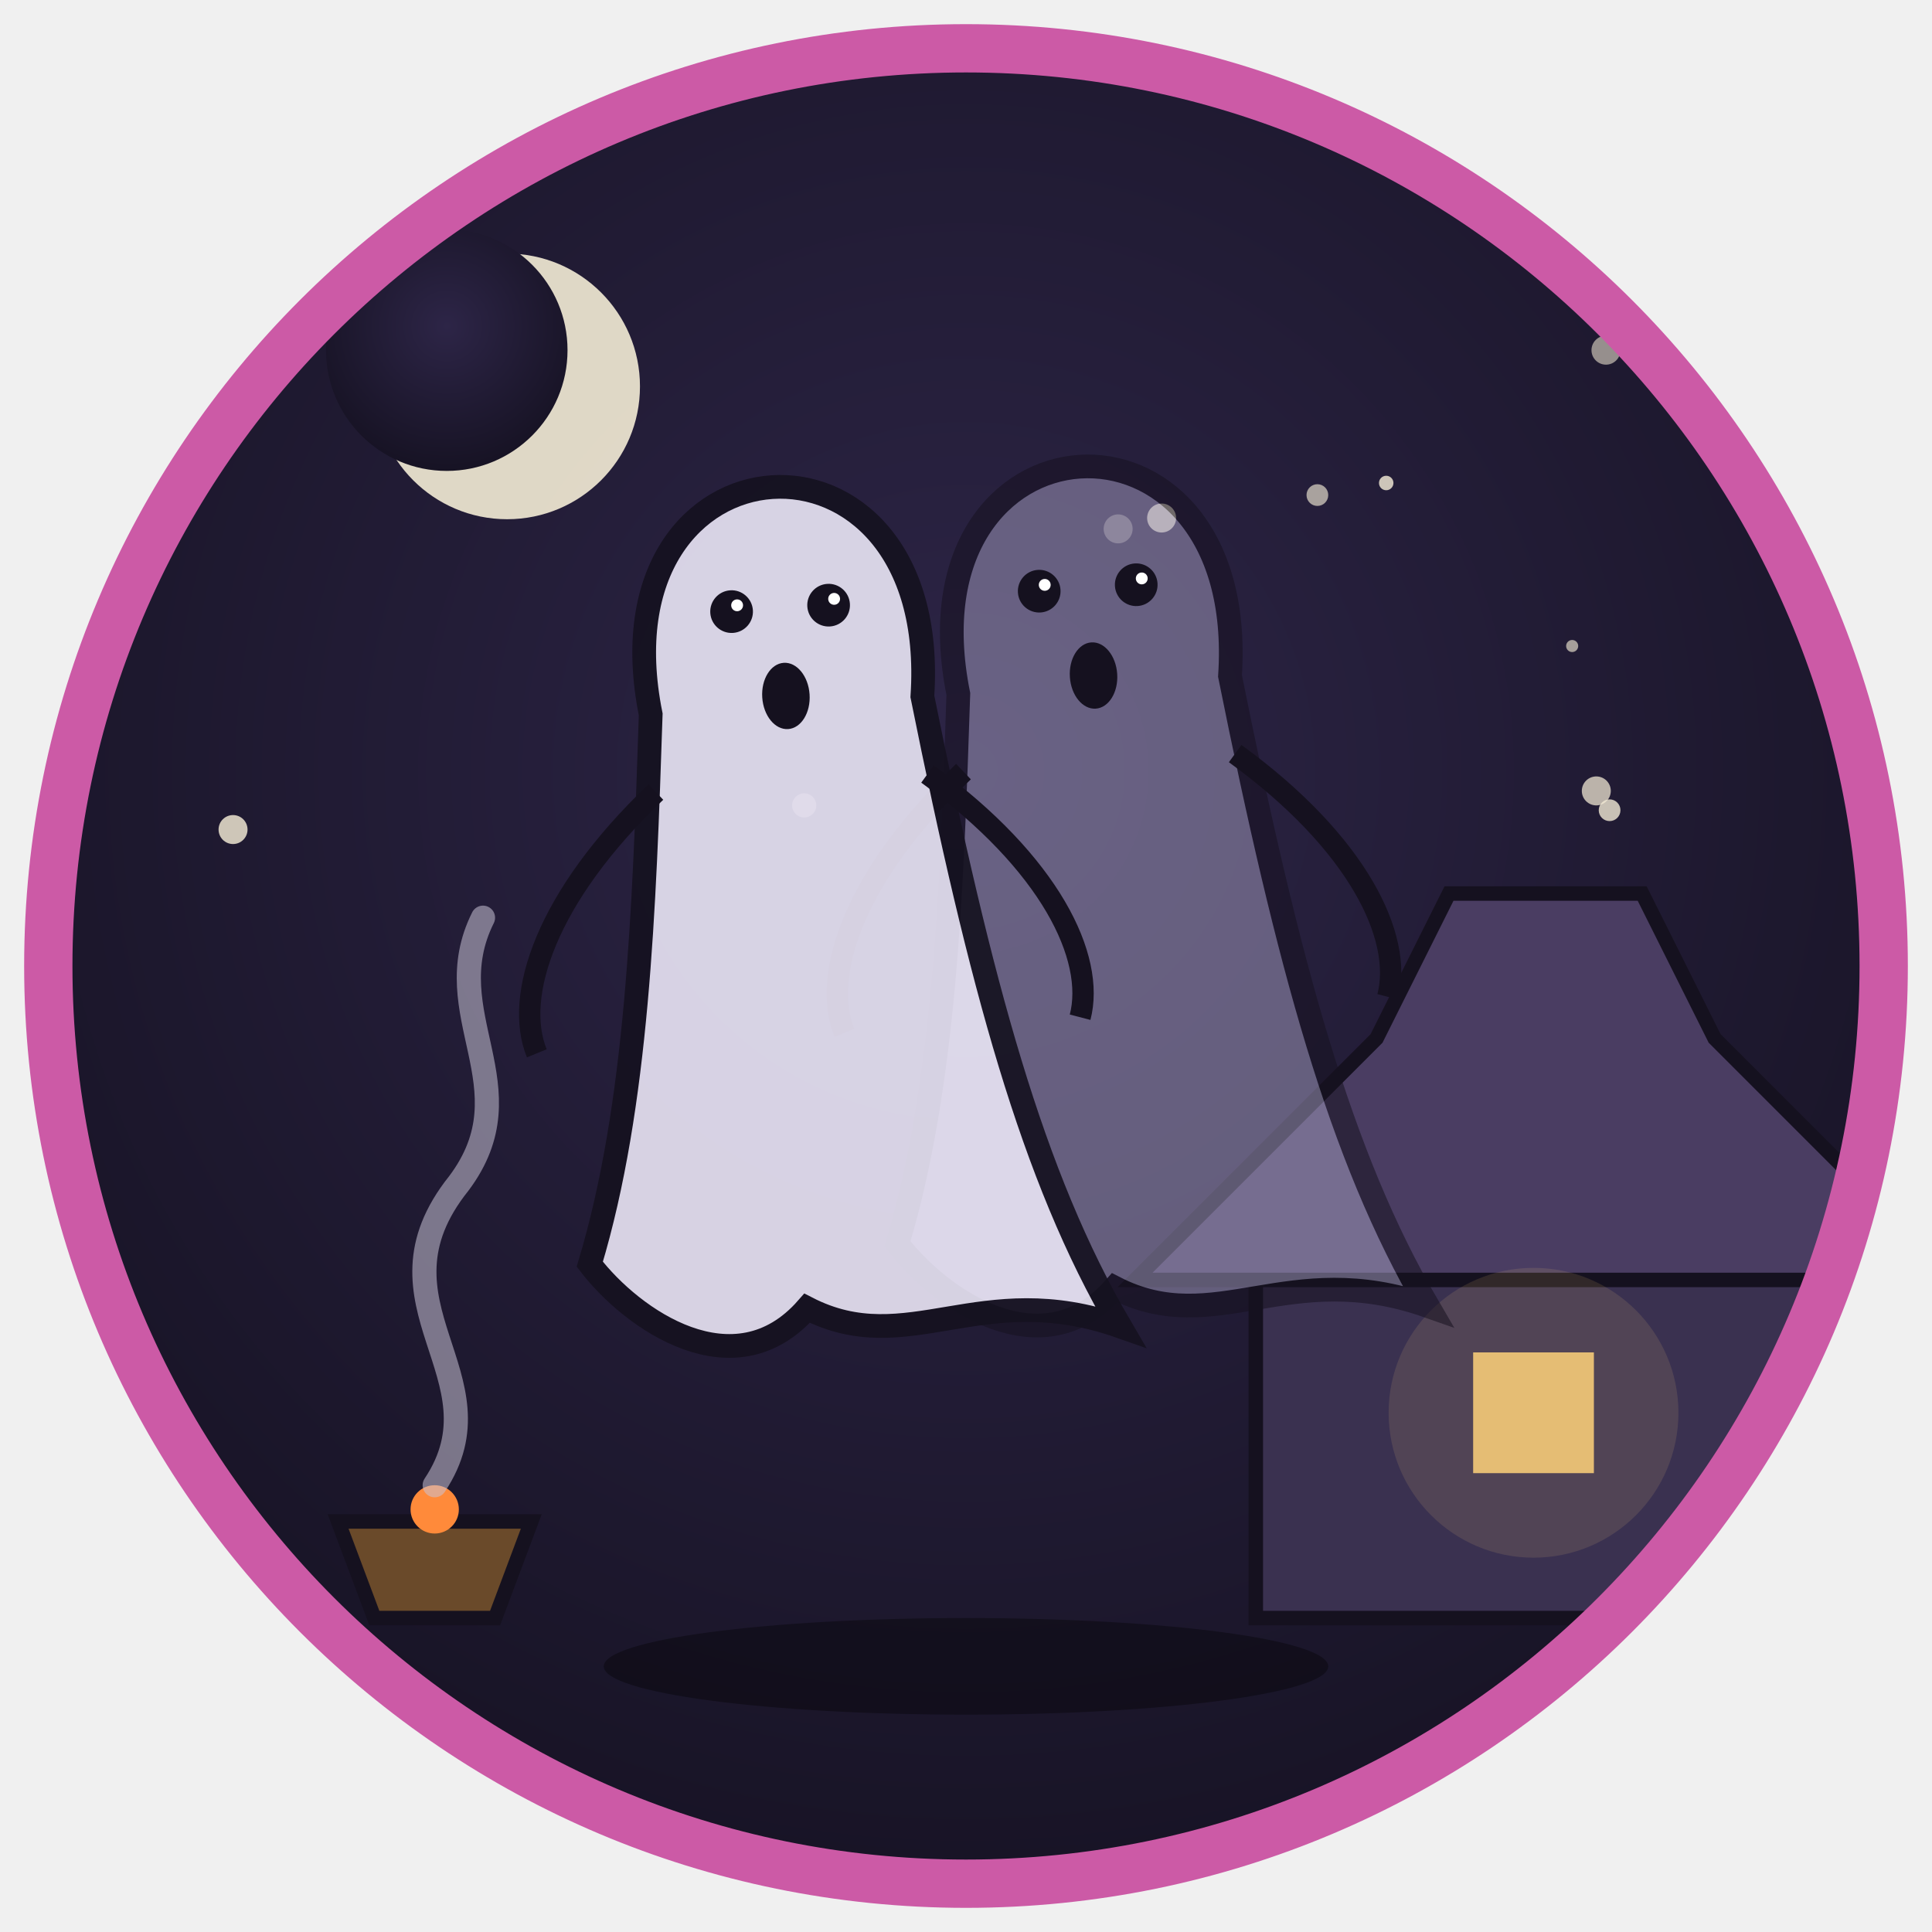
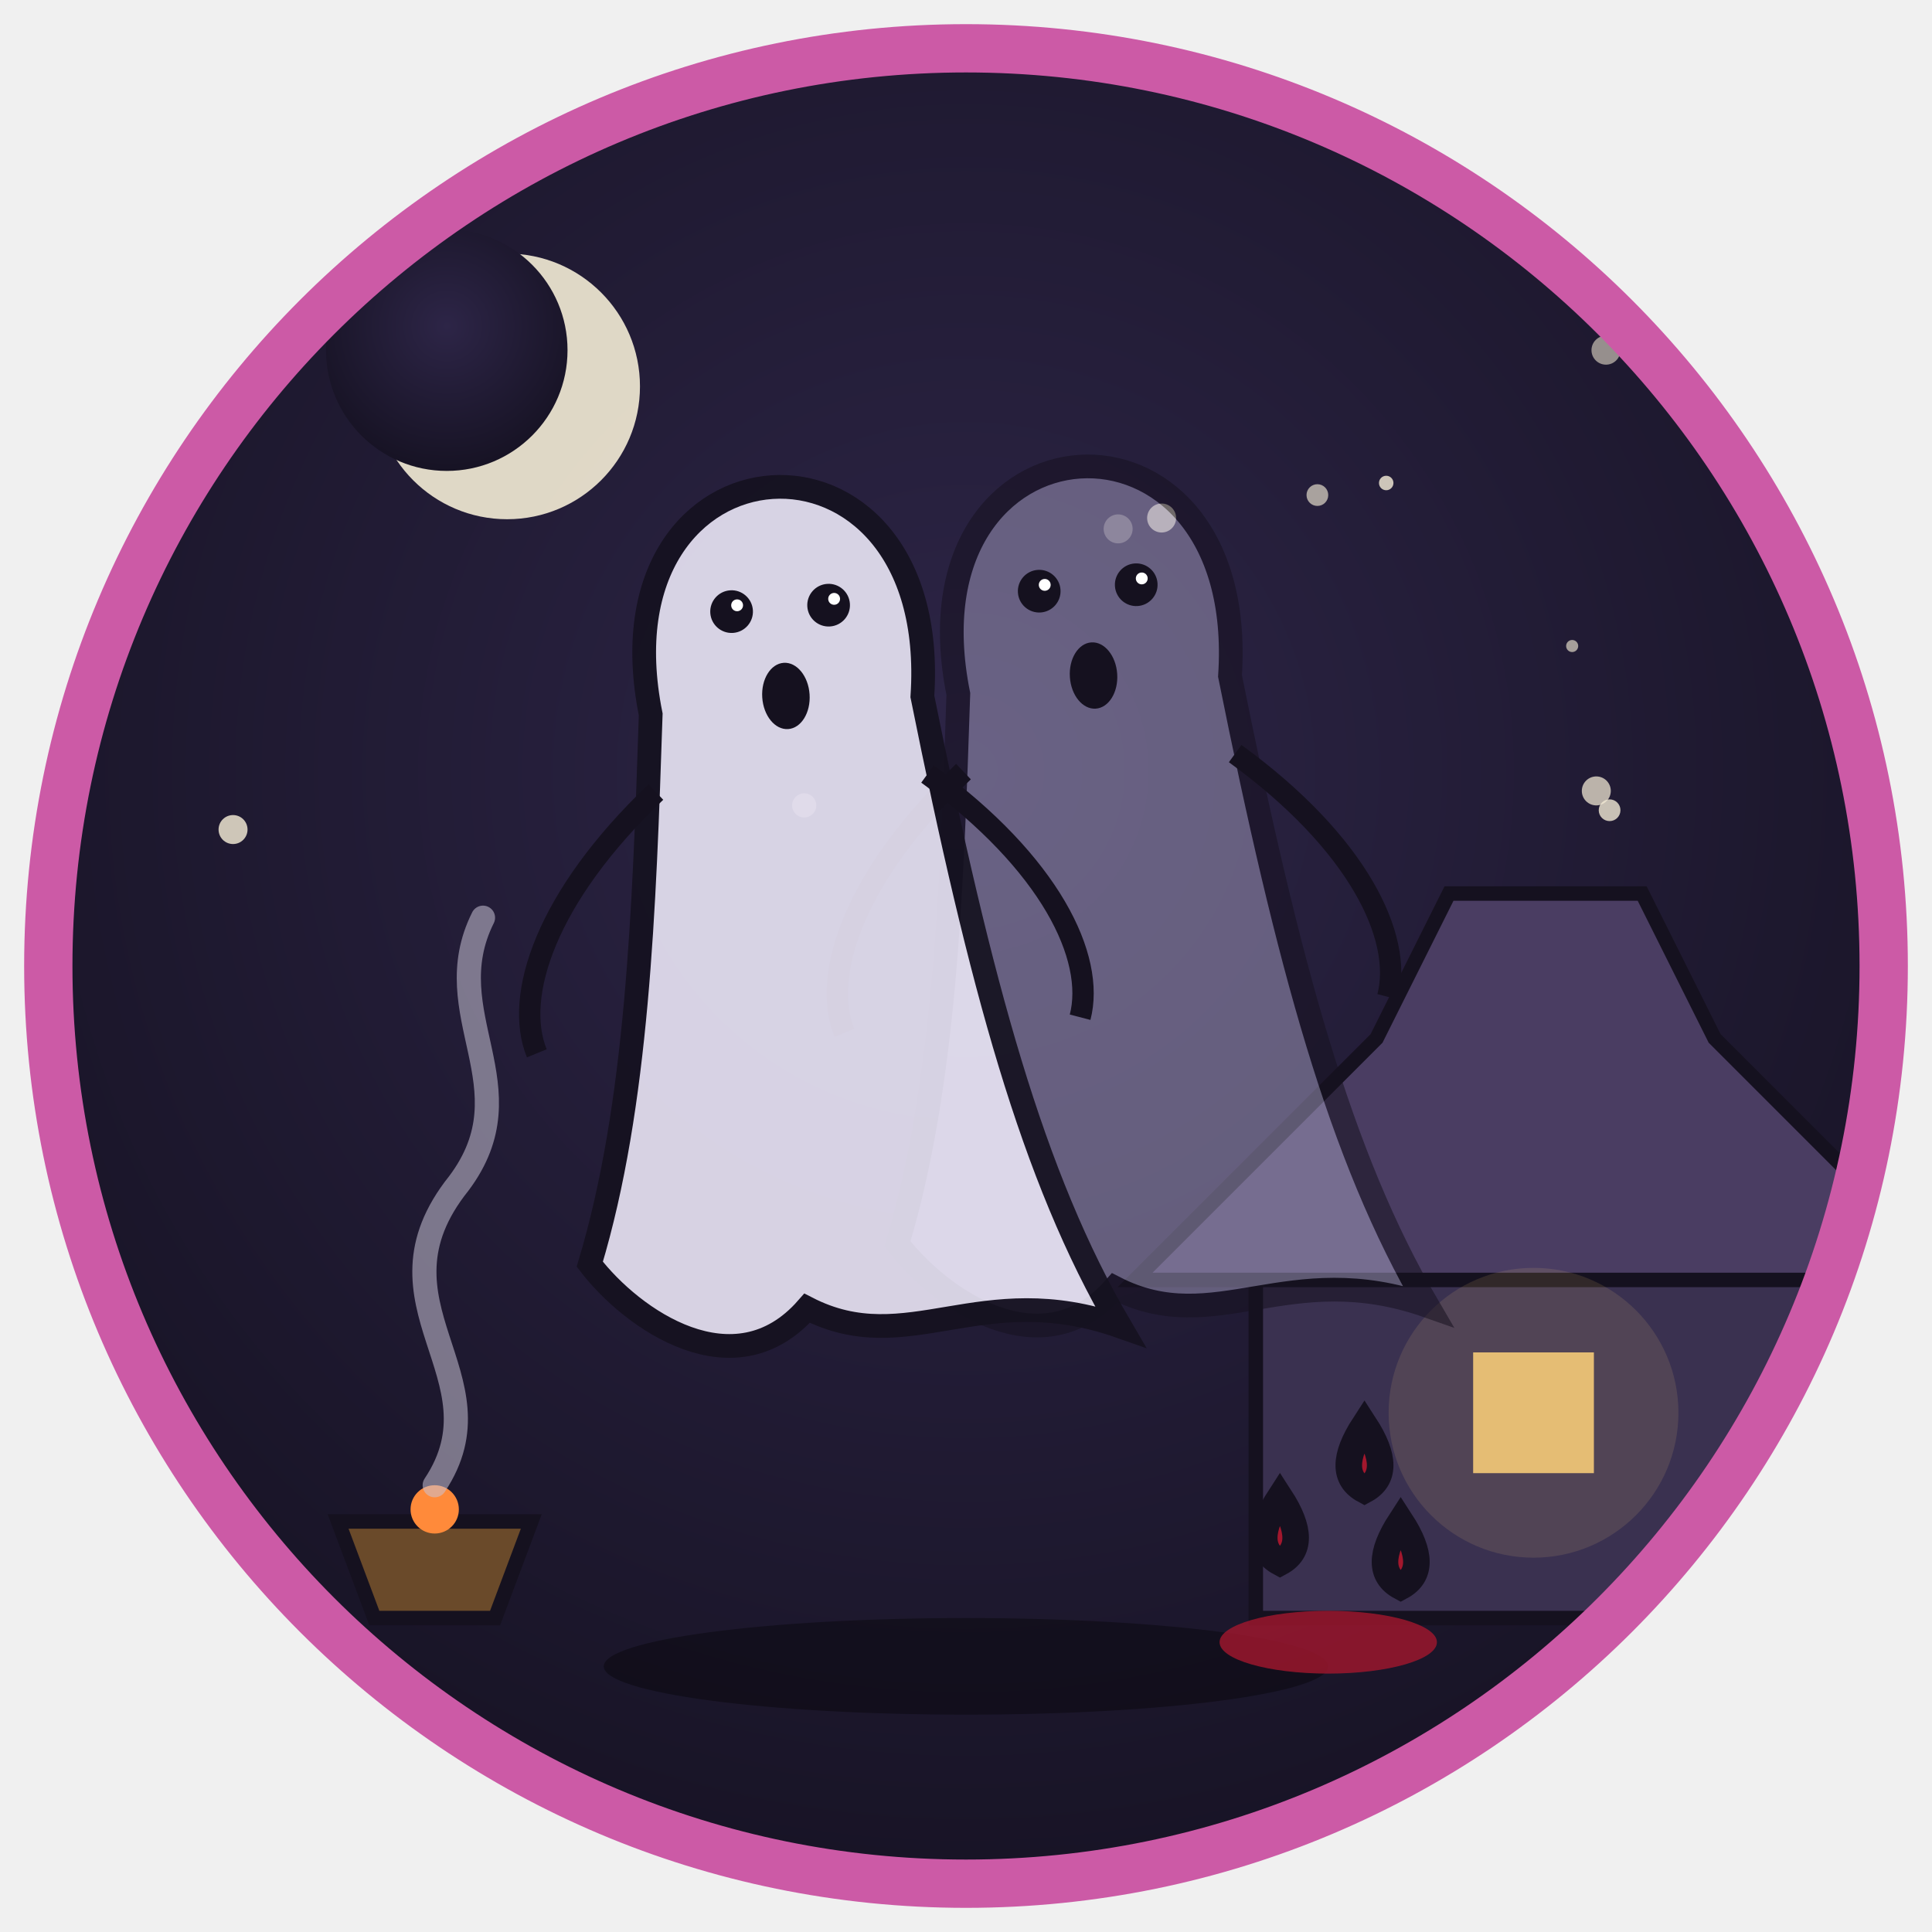
<svg xmlns="http://www.w3.org/2000/svg" viewBox="0 0 160 160" role="img" aria-labelledby="g91cb7e-t">
  <defs>
    <radialGradient id="g91cb7e-sky" cx="50%" cy="40%" r="75%">
      <stop offset="0" stop-color="#2d2547" />
      <stop offset="1" stop-color="#110e1b" />
    </radialGradient>
    <radialGradient id="g91cb7e-glow">
      <stop offset="0" stop-color="#ffb347" stop-opacity="0.75" />
      <stop offset="1" stop-color="#ff6a2a" stop-opacity="0" />
    </radialGradient>
    <radialGradient id="g91cb7e-dread">
      <stop offset="0" stop-color="#a3172d" stop-opacity="0.55" />
      <stop offset="1" stop-color="#a3172d" stop-opacity="0" />
    </radialGradient>
    <linearGradient id="g91cb7e-fire" x1="0" y1="1" x2="0" y2="0">
      <stop offset="0" stop-color="#ffcf5a" />
      <stop offset="0.6" stop-color="#ff7a2a" />
      <stop offset="1" stop-color="#c8202a" />
    </linearGradient>
    <pattern id="poleng" width="8" height="8" patternUnits="userSpaceOnUse">
      <rect width="8" height="8" fill="#f2ead8" />
      <rect width="4" height="4" fill="#15111f" />
      <rect x="4" y="4" width="4" height="4" fill="#15111f" />
    </pattern>
    <clipPath id="g91cb7e-disc">
      <circle cx="80" cy="80" r="76" />
    </clipPath>
  </defs>
  <g clip-path="url(#g91cb7e-disc)">
    <rect width="160" height="160" fill="url(#g91cb7e-sky)" />
    <circle cx="132.2" cy="65.5" r="1.2" fill="#f4ecd6" opacity="0.73" />
    <circle cx="92.6" cy="43.8" r="1.2" fill="#f4ecd6" opacity="0.42" />
    <circle cx="114.8" cy="40.0" r="0.6" fill="#f4ecd6" opacity="0.81" />
    <circle cx="96.2" cy="42.9" r="1.2" fill="#f4ecd6" opacity="0.88" />
    <circle cx="133.0" cy="29.0" r="1.2" fill="#f4ecd6" opacity="0.56" />
    <circle cx="109.1" cy="41.0" r="0.9" fill="#f4ecd6" opacity="0.64" />
    <circle cx="133.3" cy="67.1" r="0.9" fill="#f4ecd6" opacity="0.79" />
    <circle cx="130.2" cy="53.5" r="0.5" fill="#f4ecd6" opacity="0.63" />
    <circle cx="66.6" cy="66.7" r="1.0" fill="#f4ecd6" opacity="0.54" />
    <circle cx="19.3" cy="68.7" r="1.2" fill="#f4ecd6" opacity="0.82" />
    <circle cx="42.0" cy="32.0" r="11.0" fill="#f4ecd6" opacity="0.9" />
    <circle cx="37.0" cy="29.0" r="10.0" fill="url(#g91cb7e-sky)" />
    <path d="M104 134 L104 104 L152 104 L152 134 Z" fill="#3a3150" stroke="#15111f" stroke-width="1.2" />
    <path d="M94 106 L114 86 L120 74 L136 74 L142 86 L162 106 Z" fill="#4a3d62" stroke="#15111f" stroke-width="1.2" />
    <rect x="122" y="112" width="10" height="10" fill="#ffd27a" opacity="0.85" />
    <circle cx="127.0" cy="117.0" r="12.0" fill="#ffd27a" opacity="0.12" />
    <ellipse cx="80.0" cy="138.0" rx="30.0" ry="4.0" fill="#000000" opacity="0.35" />
    <g transform="translate(80 134) rotate(-3.8) scale(0.982) translate(-80 -134)">
      <path d="M84.52 56.2 C81.24 31.6 110.76 31.6 107.48 56.2 C110.76 80.8 114.04 97.2 120.6 110.32 C109.12 105.4 102.56 111.96 94.36 107.04 C87.8 113.6 79.6 107.04 76.32 102.12 C81.24 89.0 82.88 72.6 84.52 56.2 Z" fill="#9a94b6" stroke="#15111f" stroke-width="2" opacity="0.55" />
      <path d="M84.52 62.76 C74.68 70.96 71.4 79.16 73.04 84.08" fill="none" stroke="#15111f" stroke-width="1.8" />
      <path d="M107.48 62.76 C117.32 70.96 120.6 79.16 118.96 84.08" fill="none" stroke="#15111f" stroke-width="1.8" />
      <circle cx="91.9" cy="48.0" r="1.8" fill="#15111f" />
      <circle cx="92.4" cy="47.5" r="0.5" fill="#ffffff" />
      <circle cx="100.1" cy="48.0" r="1.8" fill="#15111f" />
      <circle cx="100.6" cy="47.5" r="0.5" fill="#ffffff" />
      <ellipse cx="96.0" cy="55.4" rx="2.0" ry="2.8" fill="#15111f" />
      <path d="M58.52 56.2 C55.24 31.6 84.76 31.6 81.48 56.2 C84.76 80.8 88.04 97.2 94.6 110.32 C83.12 105.4 76.56 111.96 68.36 107.04 C61.8 113.6 53.6 107.04 50.32 102.12 C55.24 89.0 56.88 72.6 58.52 56.2 Z" fill="#e6e2f2" stroke="#15111f" stroke-width="2" opacity="0.92" />
      <path d="M58.52 62.76 C48.68 70.96 45.4 79.16 47.04 84.08" fill="none" stroke="#15111f" stroke-width="1.8" />
      <path d="M81.48 62.76 C91.32 70.96 94.6 79.16 92.96 84.08" fill="none" stroke="#15111f" stroke-width="1.8" />
      <circle cx="65.9" cy="48.0" r="1.8" fill="#15111f" />
      <circle cx="66.4" cy="47.5" r="0.5" fill="#ffffff" />
      <circle cx="74.1" cy="48.0" r="1.8" fill="#15111f" />
      <circle cx="74.6" cy="47.5" r="0.5" fill="#ffffff" />
      <ellipse cx="70.0" cy="55.4" rx="2.0" ry="2.8" fill="#15111f" />
    </g>
    <path d="M28 126 L44 126 L41 134 L31 134 Z" fill="#6a4a2a" stroke="#15111f" stroke-width="1.2" />
    <circle cx="36.0" cy="125.0" r="2.0" fill="#ff8a3a" />
    <path d="M36 123 C42 114 30 108 38 98 C44 90 36 84 40 76" fill="none" stroke="#c9c2d6" stroke-width="2" opacity="0.55" stroke-linecap="round" />
+     <ellipse cx="110.0" cy="136.0" rx="9.0" ry="2.6" fill="#a3172d" opacity="0.8" />
+     <path d="M106 124 q-2.6 4 0 5.4 q2.6 -1.4 0 -5.4 Z" fill="#a3172d" stroke="#15111f" stroke-width="2.2" />
+     <path d="M113 118 q-2.6 4 0 5.4 q2.6 -1.4 0 -5.4 Z" fill="#a3172d" stroke="#15111f" stroke-width="2.2" />
+     <path d="M116 126 q-2.6 4 0 5.4 q2.6 -1.4 0 -5.4 Z" fill="#a3172d" stroke="#15111f" stroke-width="2.2" />
  </g>
  <circle cx="80" cy="80" r="76" fill="none" stroke="#cc5aa6" stroke-width="4" />
</svg>
